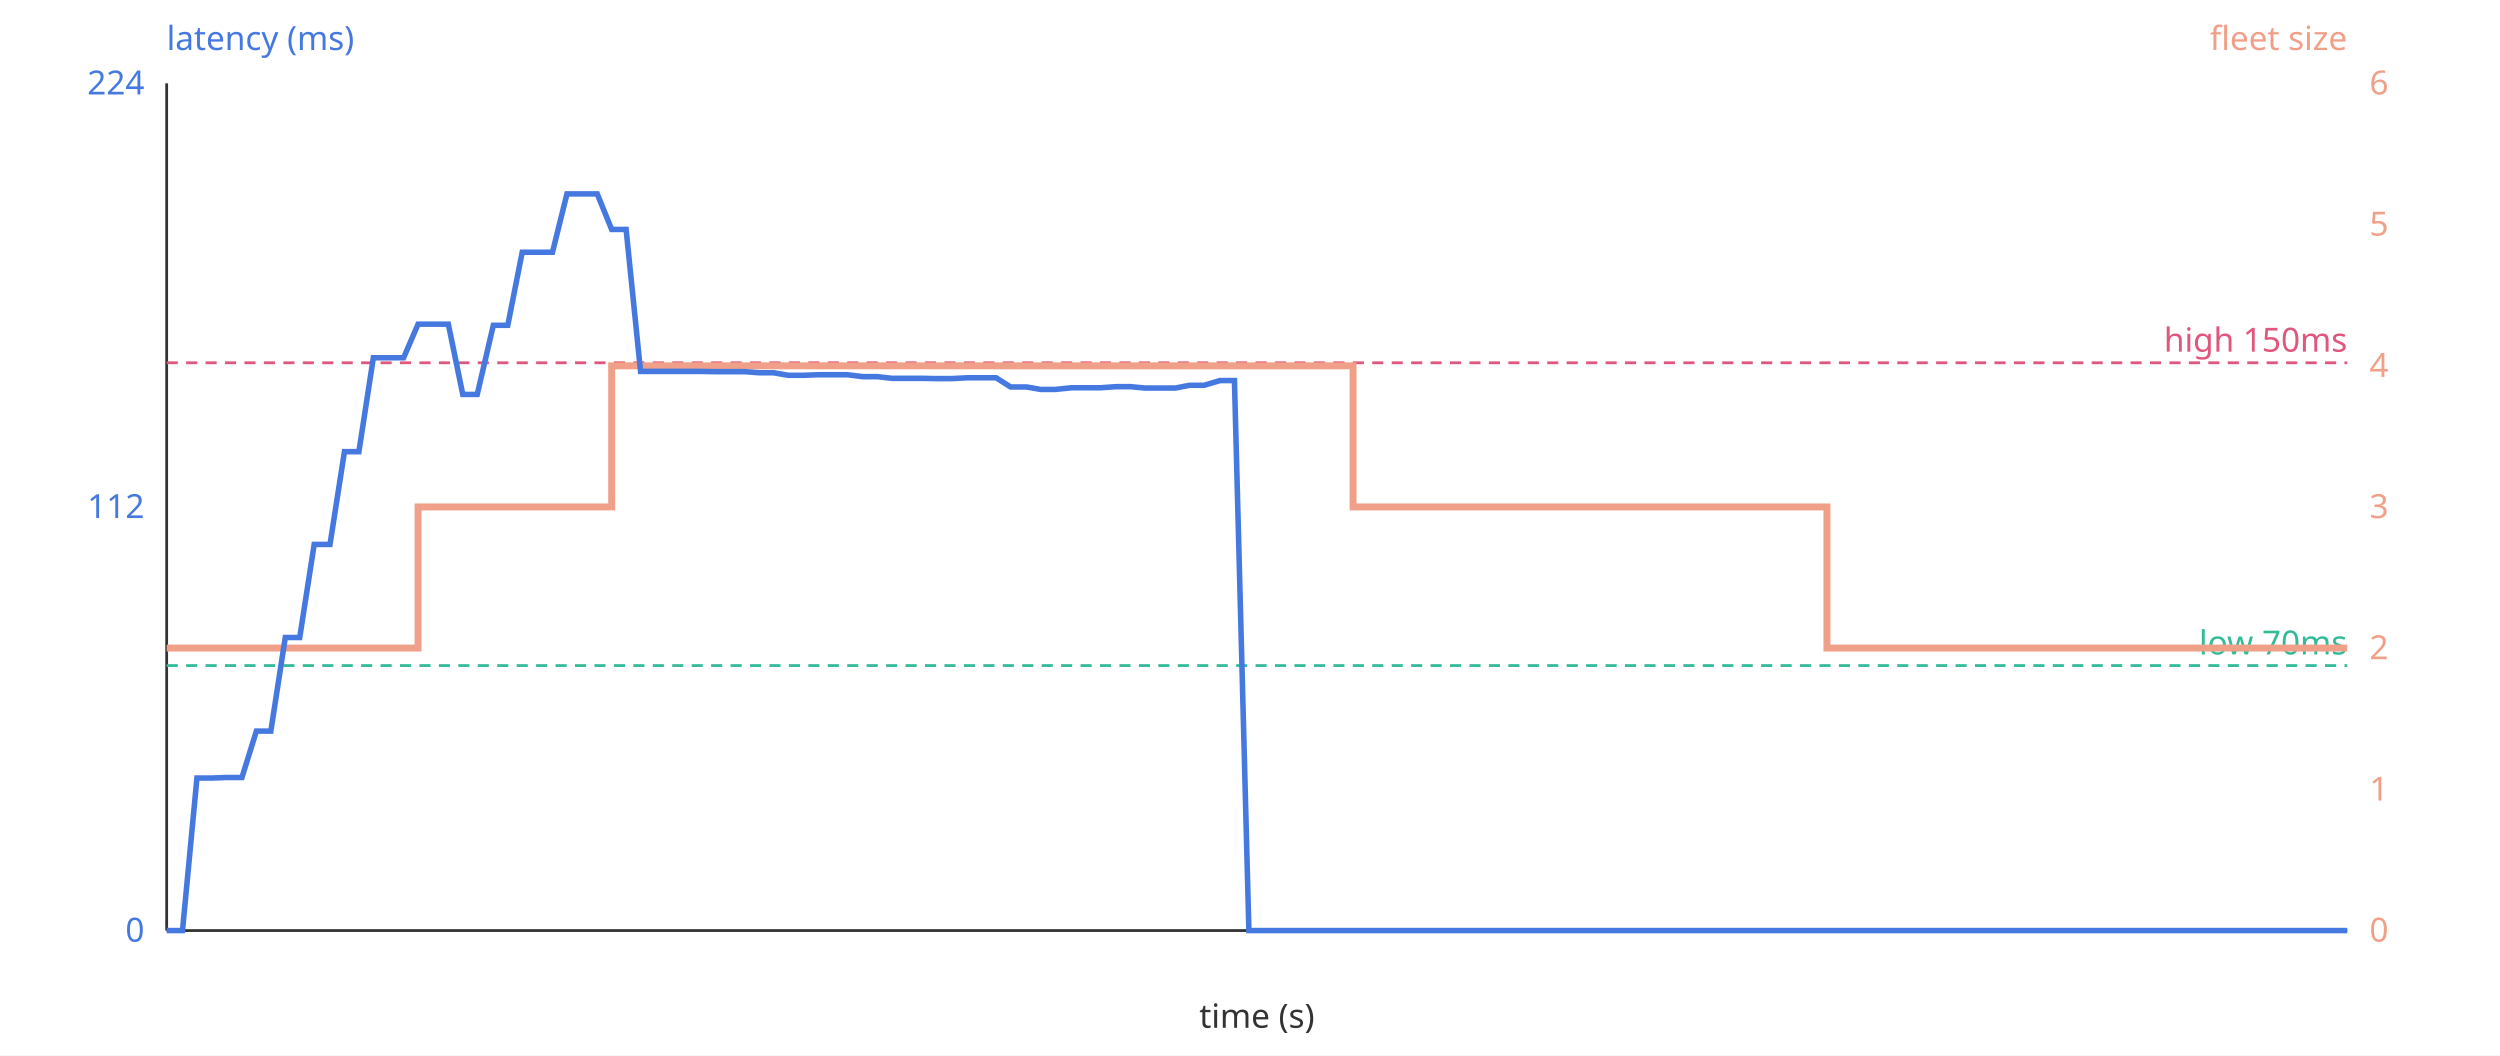
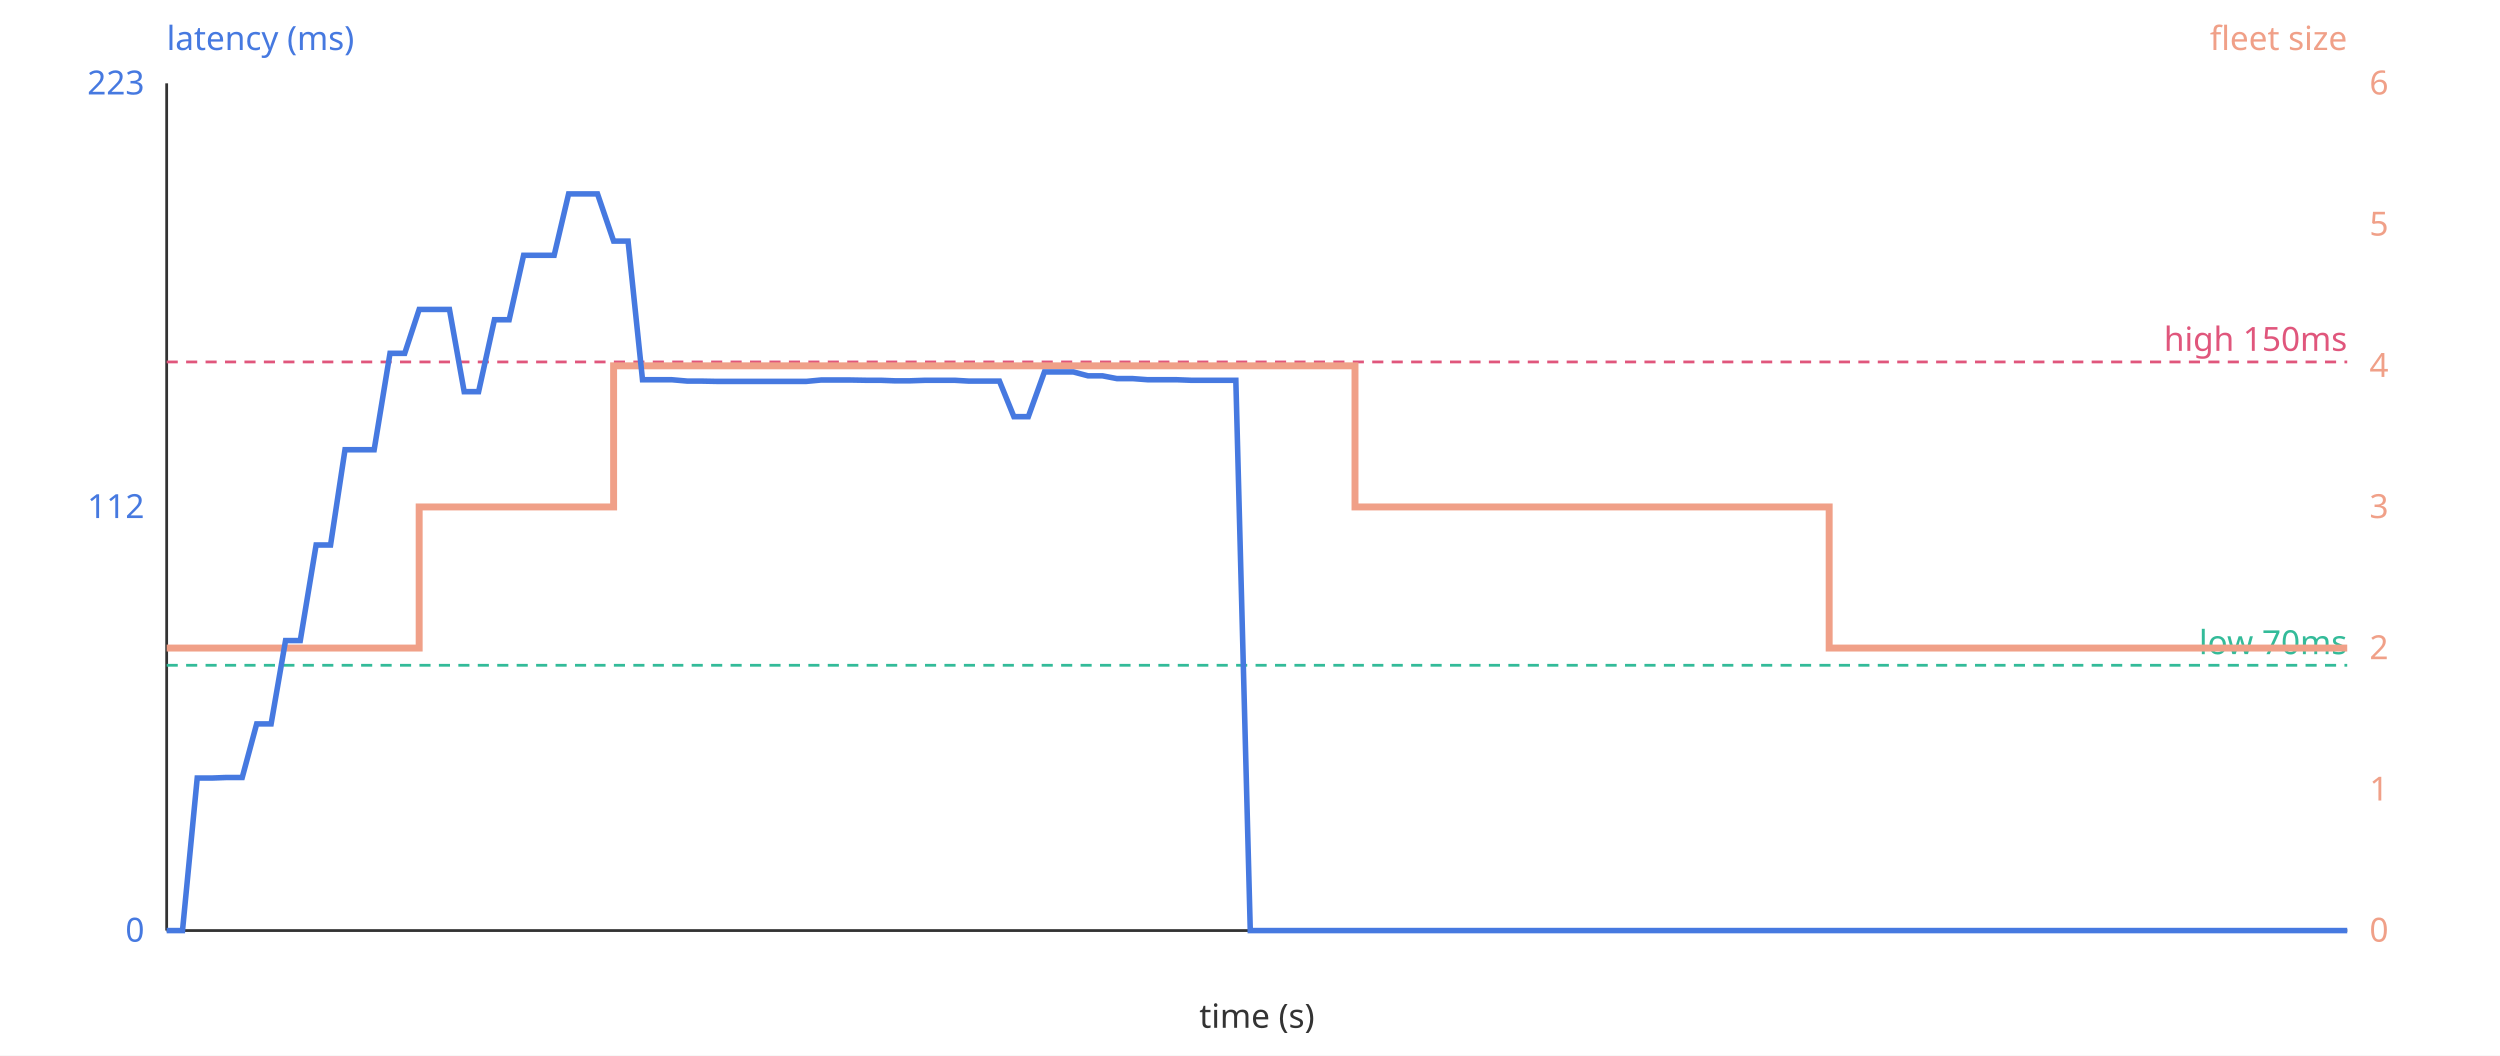
<svg xmlns="http://www.w3.org/2000/svg" viewBox="0 0 900 380" font-family="system-ui,sans-serif" font-size="12">
  <rect width="900" height="380" fill="white" />
  <line x1="60" y1="30" x2="60" y2="335" stroke="#333" />
  <line x1="60" y1="335" x2="845" y2="335" stroke="#333" />
-   <line x1="60" y1="130.6" x2="845" y2="130.6" stroke="#e0567c" stroke-dasharray="4 3" />
-   <text x="845" y="126.6" text-anchor="end" fill="#e0567c">high 150ms</text>
-   <line x1="60" y1="239.6" x2="845" y2="239.6" stroke="#3b9" stroke-dasharray="4 3" />
-   <text x="845" y="235.6" text-anchor="end" fill="#3b9">low 70ms</text>
-   <polyline fill="none" stroke="#f0a088" stroke-width="2.5" points="60.0,233.3 65.7,233.3 65.7,233.3 70.9,233.3 70.9,233.3 76.1,233.3 76.1,233.3 81.3,233.3 81.3,233.3 87.1,233.3 87.1,233.3 92.3,233.3 92.3,233.3 97.5,233.3 97.5,233.3 102.7,233.3 102.7,233.3 107.9,233.3 107.9,233.3 113.1,233.3 113.1,233.3 118.8,233.3 118.8,233.3 124.0,233.3 124.0,233.3 129.2,233.3 129.2,233.3 134.4,233.3 134.4,233.3 140.1,233.3 140.1,233.3 145.3,233.3 145.3,233.3 150.5,233.3 150.5,182.5 155.7,182.5 155.7,182.5 161.4,182.5 161.4,182.5 166.6,182.5 166.6,182.5 171.8,182.5 171.8,182.5 177.6,182.5 177.6,182.5 182.8,182.5 182.8,182.5 188.0,182.5 188.0,182.5 193.7,182.5 193.7,182.5 198.9,182.5 198.9,182.5 204.1,182.5 204.1,182.5 209.3,182.5 209.3,182.5 215.0,182.5 215.0,182.5 220.2,182.5 220.2,131.7 225.4,131.7 225.4,131.7 230.6,131.7 230.6,131.7 235.8,131.7 235.8,131.7 241.6,131.7 241.6,131.7 246.8,131.7 246.8,131.7 252.0,131.7 252.0,131.7 257.2,131.7 257.2,131.7 262.9,131.7 262.9,131.7 268.1,131.7 268.1,131.7 273.3,131.7 273.3,131.7 278.5,131.7 278.5,131.7 283.7,131.7 283.7,131.7 289.4,131.7 289.4,131.7 294.6,131.7 294.6,131.7 299.8,131.7 299.8,131.7 305.0,131.7 305.0,131.7 310.7,131.7 310.7,131.7 315.9,131.7 315.9,131.7 321.1,131.7 321.1,131.7 326.9,131.7 326.9,131.7 332.1,131.7 332.1,131.7 337.3,131.7 337.3,131.7 342.5,131.7 342.5,131.7 348.2,131.7 348.2,131.7 353.4,131.7 353.4,131.7 358.6,131.7 358.6,131.7 363.8,131.7 363.8,131.7 369.5,131.7 369.5,131.7 374.7,131.7 374.7,131.7 379.9,131.7 379.9,131.7 385.7,131.7 385.7,131.7 390.9,131.7 390.9,131.7 396.1,131.7 396.1,131.7 401.8,131.7 401.8,131.7 407.0,131.7 407.0,131.7 412.2,131.7 412.2,131.7 417.9,131.7 417.9,131.7 423.1,131.7 423.1,131.7 428.3,131.7 428.3,131.7 433.5,131.7 433.5,131.7 439.2,131.7 439.2,131.7 444.4,131.7 444.4,131.7 449.6,131.7 449.6,131.7 455.4,131.7 455.4,131.7 460.6,131.7 460.6,131.7 465.8,131.7 465.8,131.7 471.0,131.7 471.0,131.7 476.7,131.7 476.7,131.7 481.9,131.7 481.9,131.7 487.1,131.7 487.1,182.5 492.3,182.5 492.3,182.5 498.0,182.5 498.0,182.5 503.2,182.5 503.2,182.5 508.4,182.5 508.4,182.5 513.6,182.5 513.6,182.5 519.3,182.5 519.3,182.5 524.5,182.5 524.5,182.5 529.8,182.5 529.8,182.5 535.0,182.5 535.0,182.5 540.7,182.5 540.7,182.5 545.9,182.5 545.9,182.5 551.1,182.5 551.1,182.5 556.3,182.5 556.3,182.5 562.0,182.5 562.0,182.5 567.2,182.5 567.2,182.5 572.4,182.5 572.4,182.5 577.6,182.5 577.6,182.5 583.3,182.5 583.3,182.5 588.5,182.5 588.5,182.5 593.7,182.5 593.7,182.5 598.9,182.5 598.9,182.5 604.7,182.5 604.7,182.5 609.9,182.5 609.9,182.5 615.1,182.5 615.1,182.5 620.3,182.5 620.3,182.5 626.0,182.5 626.0,182.5 631.2,182.5 631.2,182.5 636.4,182.5 636.4,182.5 642.1,182.5 642.1,182.5 647.3,182.5 647.3,182.5 652.5,182.5 652.5,182.5 657.7,182.5 657.7,233.3 663.4,233.3 663.4,233.3 668.6,233.3 668.6,233.3 673.9,233.3 673.9,233.3 679.1,233.3 679.1,233.3 684.8,233.3 684.8,233.3 690.0,233.3 690.0,233.3 695.2,233.3 695.2,233.3 700.9,233.3 700.9,233.3 706.1,233.3 706.1,233.3 711.3,233.3 711.3,233.3 716.5,233.3 716.5,233.3 721.7,233.3 721.7,233.3 727.4,233.3 727.4,233.3 732.6,233.3 732.6,233.3 737.8,233.3 737.8,233.3 743.0,233.3 743.0,233.3 748.8,233.3 748.8,233.3 754.0,233.3 754.0,233.3 759.2,233.3 759.2,233.3 764.9,233.3 764.9,233.3 770.1,233.3 770.1,233.3 775.3,233.3 775.3,233.3 780.5,233.3 780.5,233.3 786.2,233.3 786.2,233.3 791.4,233.3 791.4,233.3 796.6,233.3 796.6,233.3 801.8,233.3 801.8,233.3 807.5,233.3 807.5,233.3 812.7,233.3 812.7,233.3 817.9,233.3 817.9,233.3 823.7,233.3 823.7,233.3 828.9,233.3 828.9,233.3 834.1,233.3 834.1,233.3 839.3,233.3 839.3,233.3 845.0,233.3 845.0,233.3" />
-   <polyline fill="none" stroke="#4679e0" stroke-width="2" points="60.0,335.0 65.7,335.0 70.9,280.1 76.1,280.1 81.3,279.9 87.1,279.9 92.3,263.2 97.5,263.2 102.7,229.5 107.9,229.5 113.1,196.0 118.8,196.0 124.0,162.6 129.2,162.6 134.4,128.8 140.1,128.8 145.3,128.8 150.5,116.7 155.7,116.7 161.4,116.7 166.6,142.0 171.8,142.0 177.6,117.1 182.8,117.1 188.0,90.8 193.7,90.8 198.9,90.8 204.1,69.8 209.3,69.8 215.0,69.8 220.2,82.6 225.4,82.6 230.6,133.7 235.8,133.7 241.6,133.7 246.8,133.7 252.0,133.7 257.2,133.8 262.9,133.8 268.1,133.8 273.3,134.2 278.5,134.2 283.7,135.1 289.4,135.1 294.6,134.9 299.8,134.9 305.0,134.9 310.7,135.6 315.9,135.6 321.1,136.2 326.9,136.2 332.1,136.2 337.3,136.3 342.5,136.3 348.2,136.0 353.4,136.0 358.6,136.0 363.8,139.3 369.5,139.3 374.7,140.2 379.9,140.2 385.7,139.6 390.9,139.6 396.1,139.6 401.8,139.2 407.0,139.2 412.2,139.7 417.9,139.7 423.1,139.7 428.3,138.7 433.5,138.7 439.2,137.0 444.4,137.0 449.6,335.0 455.4,335.0 460.6,335.0 465.8,335.0 471.0,335.0 476.7,335.0 481.9,335.0 487.1,335.0 492.3,335.0 498.0,335.0 503.2,335.0 508.4,335.0 513.6,335.0 519.3,335.0 524.5,335.0 529.8,335.0 535.0,335.0 540.7,335.0 545.9,335.0 551.1,335.0 556.3,335.0 562.0,335.0 567.2,335.0 572.4,335.0 577.6,335.0 583.3,335.0 588.5,335.0 593.7,335.0 598.9,335.0 604.7,335.0 609.9,335.0 615.1,335.0 620.3,335.0 626.0,335.0 631.2,335.0 636.4,335.0 642.1,335.0 647.3,335.0 652.5,335.0 657.7,335.0 663.4,335.0 668.6,335.0 673.9,335.0 679.1,335.0 684.8,335.0 690.0,335.0 695.2,335.0 700.9,335.0 706.1,335.0 711.3,335.0 716.5,335.0 721.7,335.0 727.4,335.0 732.6,335.0 737.8,335.0 743.0,335.0 748.8,335.0 754.0,335.0 759.2,335.0 764.9,335.0 770.1,335.0 775.3,335.0 780.5,335.0 786.2,335.0 791.4,335.0 796.6,335.0 801.8,335.0 807.5,335.0 812.7,335.0 817.9,335.0 823.7,335.0 828.9,335.0 834.1,335.0 839.3,335.0 845.0,335.0" />
+   <line x1="60" y1="130.3" x2="845" y2="130.3" stroke="#e0567c" stroke-dasharray="4 3" />
+   <text x="845" y="126.3" text-anchor="end" fill="#e0567c">high 150ms</text>
+   <line x1="60" y1="239.5" x2="845" y2="239.5" stroke="#3b9" stroke-dasharray="4 3" />
+   <text x="845" y="235.5" text-anchor="end" fill="#3b9">low 70ms</text>
+   <polyline fill="none" stroke="#f0a088" stroke-width="2.5" points="60.0,233.3 65.7,233.3 65.7,233.3 71.0,233.3 71.0,233.3 76.2,233.3 76.2,233.3 81.4,233.3 81.4,233.3 87.2,233.3 87.2,233.3 92.4,233.3 92.4,233.3 97.6,233.3 97.6,233.3 102.8,233.3 102.8,233.3 108.1,233.3 108.1,233.3 113.8,233.3 113.8,233.3 119.0,233.3 119.0,233.3 124.2,233.3 124.2,233.3 129.5,233.3 129.5,233.3 134.7,233.3 134.7,233.3 140.4,233.3 140.4,233.3 145.7,233.3 145.7,233.3 150.9,233.3 150.9,182.5 156.1,182.5 156.1,182.5 161.8,182.5 161.8,182.5 167.1,182.5 167.1,182.5 172.3,182.5 172.3,182.5 178.0,182.5 178.0,182.5 183.3,182.5 183.3,182.5 188.5,182.5 188.5,182.5 193.7,182.5 193.7,182.5 199.5,182.5 199.5,182.5 204.7,182.5 204.7,182.5 209.9,182.5 209.9,182.5 215.1,182.5 215.1,182.5 220.9,182.5 220.9,131.7 226.1,131.7 226.1,131.7 231.3,131.7 231.3,131.7 236.5,131.7 236.5,131.7 241.8,131.7 241.8,131.7 247.5,131.7 247.5,131.7 252.7,131.7 252.7,131.7 257.9,131.7 257.9,131.7 263.7,131.7 263.7,131.7 268.9,131.7 268.9,131.7 274.1,131.7 274.1,131.7 279.4,131.7 279.4,131.7 285.1,131.7 285.1,131.7 290.3,131.7 290.3,131.7 295.6,131.7 295.6,131.7 300.8,131.7 300.8,131.7 306.0,131.7 306.0,131.7 311.7,131.7 311.7,131.7 317.0,131.7 317.0,131.7 322.2,131.7 322.2,131.7 327.4,131.7 327.4,131.7 333.2,131.7 333.2,131.7 338.4,131.7 338.4,131.7 343.6,131.7 343.6,131.7 348.8,131.7 348.8,131.7 354.0,131.7 354.0,131.7 359.8,131.7 359.8,131.7 365.0,131.7 365.0,131.7 370.2,131.7 370.2,131.7 376.0,131.7 376.0,131.7 381.2,131.7 381.2,131.7 386.4,131.7 386.4,131.7 391.7,131.7 391.7,131.7 396.9,131.7 396.9,131.7 402.1,131.7 402.1,131.7 407.8,131.7 407.8,131.7 413.1,131.7 413.1,131.7 418.3,131.7 418.3,131.7 423.5,131.7 423.5,131.7 428.7,131.7 428.7,131.7 434.5,131.7 434.5,131.7 439.7,131.7 439.7,131.7 444.9,131.7 444.9,131.7 450.1,131.7 450.1,131.7 455.9,131.7 455.9,131.7 461.1,131.7 461.1,131.7 466.3,131.7 466.3,131.7 471.6,131.7 471.6,131.7 477.3,131.7 477.3,131.7 482.5,131.7 482.5,131.7 487.8,131.7 487.8,182.5 493.0,182.5 493.0,182.5 498.2,182.5 498.2,182.5 503.9,182.5 503.9,182.5 509.2,182.5 509.2,182.5 514.4,182.5 514.4,182.5 519.6,182.5 519.6,182.5 524.8,182.5 524.8,182.5 530.6,182.5 530.6,182.5 535.8,182.5 535.8,182.5 541.0,182.5 541.0,182.5 546.3,182.5 546.3,182.5 551.5,182.5 551.5,182.5 556.7,182.5 556.7,182.5 562.4,182.5 562.4,182.5 567.7,182.5 567.7,182.5 572.9,182.5 572.9,182.5 578.6,182.5 578.6,182.5 583.9,182.5 583.9,182.5 589.1,182.5 589.1,182.5 594.8,182.5 594.8,182.5 600.0,182.5 600.0,182.5 605.3,182.5 605.3,182.5 610.5,182.5 610.5,182.5 616.2,182.5 616.2,182.5 621.5,182.5 621.5,182.5 626.7,182.5 626.7,182.5 631.9,182.5 631.9,182.5 637.1,182.5 637.1,182.5 642.4,182.5 642.4,182.5 648.1,182.5 648.1,182.5 653.3,182.5 653.3,182.5 658.5,182.5 658.5,233.3 663.8,233.3 663.8,233.3 669.0,233.3 669.0,233.3 674.7,233.3 674.7,233.3 680.0,233.3 680.0,233.3 685.2,233.3 685.2,233.3 690.4,233.3 690.4,233.3 696.1,233.3 696.1,233.3 701.4,233.3 701.4,233.3 706.6,233.3 706.6,233.3 711.8,233.3 711.8,233.3 717.0,233.3 717.0,233.3 722.8,233.3 722.8,233.3 728.0,233.3 728.0,233.3 733.2,233.3 733.2,233.3 738.5,233.3 738.5,233.3 744.2,233.3 744.2,233.3 749.4,233.3 749.4,233.3 754.6,233.3 754.6,233.3 759.9,233.3 759.9,233.3 765.1,233.3 765.1,233.3 770.3,233.3 770.3,233.3 775.5,233.3 775.5,233.3 781.3,233.3 781.3,233.3 786.5,233.3 786.5,233.3 791.7,233.3 791.7,233.3 796.9,233.3 796.9,233.3 802.2,233.3 802.2,233.3 807.9,233.3 807.9,233.3 813.1,233.3 813.1,233.3 818.4,233.3 818.4,233.3 823.6,233.3 823.6,233.3 829.3,233.3 829.3,233.3 834.6,233.3 834.6,233.3 839.8,233.3 839.8,233.3 845.0,233.3 845.0,233.3" />
+   <polyline fill="none" stroke="#4679e0" stroke-width="2" points="60.0,335.0 65.7,335.0 71.0,280.1 76.2,280.1 81.4,279.9 87.2,279.9 92.4,260.6 97.6,260.6 102.8,230.6 108.1,230.6 113.8,196.2 119.0,196.2 124.2,161.9 129.5,161.9 134.7,161.9 140.4,127.2 145.7,127.2 150.9,111.4 156.1,111.4 161.8,111.4 167.1,141.0 172.3,141.0 178.0,115.1 183.3,115.1 188.5,91.9 193.7,91.9 199.5,91.9 204.7,69.8 209.9,69.8 215.1,69.8 220.9,86.8 226.1,86.8 231.3,136.7 236.5,136.7 241.8,136.7 247.5,137.2 252.7,137.2 257.9,137.3 263.7,137.3 268.9,137.3 274.1,137.3 279.4,137.3 285.1,137.3 290.3,137.3 295.6,136.8 300.8,136.8 306.0,136.8 311.7,136.9 317.0,136.9 322.2,137.1 327.4,137.1 333.2,136.9 338.4,136.9 343.6,136.9 348.8,137.2 354.0,137.2 359.8,137.2 365.0,150.0 370.2,150.0 376.0,133.9 381.2,133.9 386.4,133.9 391.7,135.3 396.9,135.3 402.1,136.3 407.8,136.3 413.1,136.7 418.3,136.7 423.5,136.7 428.7,136.9 434.5,136.9 439.7,136.9 444.9,136.9 450.1,335.0 455.9,335.0 461.1,335.0 466.3,335.0 471.6,335.0 477.3,335.0 482.5,335.0 487.8,335.0 493.0,335.0 498.2,335.0 503.9,335.0 509.2,335.0 514.4,335.0 519.6,335.0 524.8,335.0 530.6,335.0 535.8,335.0 541.0,335.0 546.3,335.0 551.5,335.0 556.7,335.0 562.4,335.0 567.7,335.0 572.9,335.0 578.6,335.0 583.9,335.0 589.1,335.0 594.8,335.0 600.0,335.0 605.3,335.0 610.5,335.0 616.2,335.0 621.5,335.0 626.7,335.0 631.9,335.0 637.1,335.0 642.4,335.0 648.1,335.0 653.3,335.0 658.5,335.0 663.8,335.0 669.0,335.0 674.7,335.0 680.0,335.0 685.2,335.0 690.4,335.0 696.1,335.0 701.4,335.0 706.6,335.0 711.8,335.0 717.0,335.0 722.8,335.0 728.0,335.0 733.2,335.0 738.5,335.0 744.2,335.0 749.4,335.0 754.6,335.0 759.9,335.0 765.1,335.0 770.3,335.0 775.5,335.0 781.3,335.0 786.5,335.0 791.7,335.0 796.9,335.0 802.2,335.0 807.9,335.0 813.1,335.0 818.4,335.0 823.6,335.0 829.3,335.0 834.6,335.0 839.8,335.0 845.0,335.0" />
  <text x="60" y="18" fill="#4679e0">latency (ms)</text>
  <text x="845" y="18" fill="#f0a088" text-anchor="end">fleet size</text>
  <text x="452.5" y="370" text-anchor="middle" fill="#333">time (s)</text>
  <text x="52" y="339.0" text-anchor="end" fill="#4679e0">0</text>
  <text x="52" y="186.5" text-anchor="end" fill="#4679e0">112</text>
-   <text x="52" y="34.0" text-anchor="end" fill="#4679e0">224</text>
+   <text x="52" y="34.0" text-anchor="end" fill="#4679e0">223</text>
  <text x="853" y="339.0" fill="#f0a088">0</text>
  <text x="853" y="288.2" fill="#f0a088">1</text>
  <text x="853" y="237.3" fill="#f0a088">2</text>
  <text x="853" y="186.5" fill="#f0a088">3</text>
  <text x="853" y="135.7" fill="#f0a088">4</text>
  <text x="853" y="84.8" fill="#f0a088">5</text>
  <text x="853" y="34.0" fill="#f0a088">6</text>
</svg>
